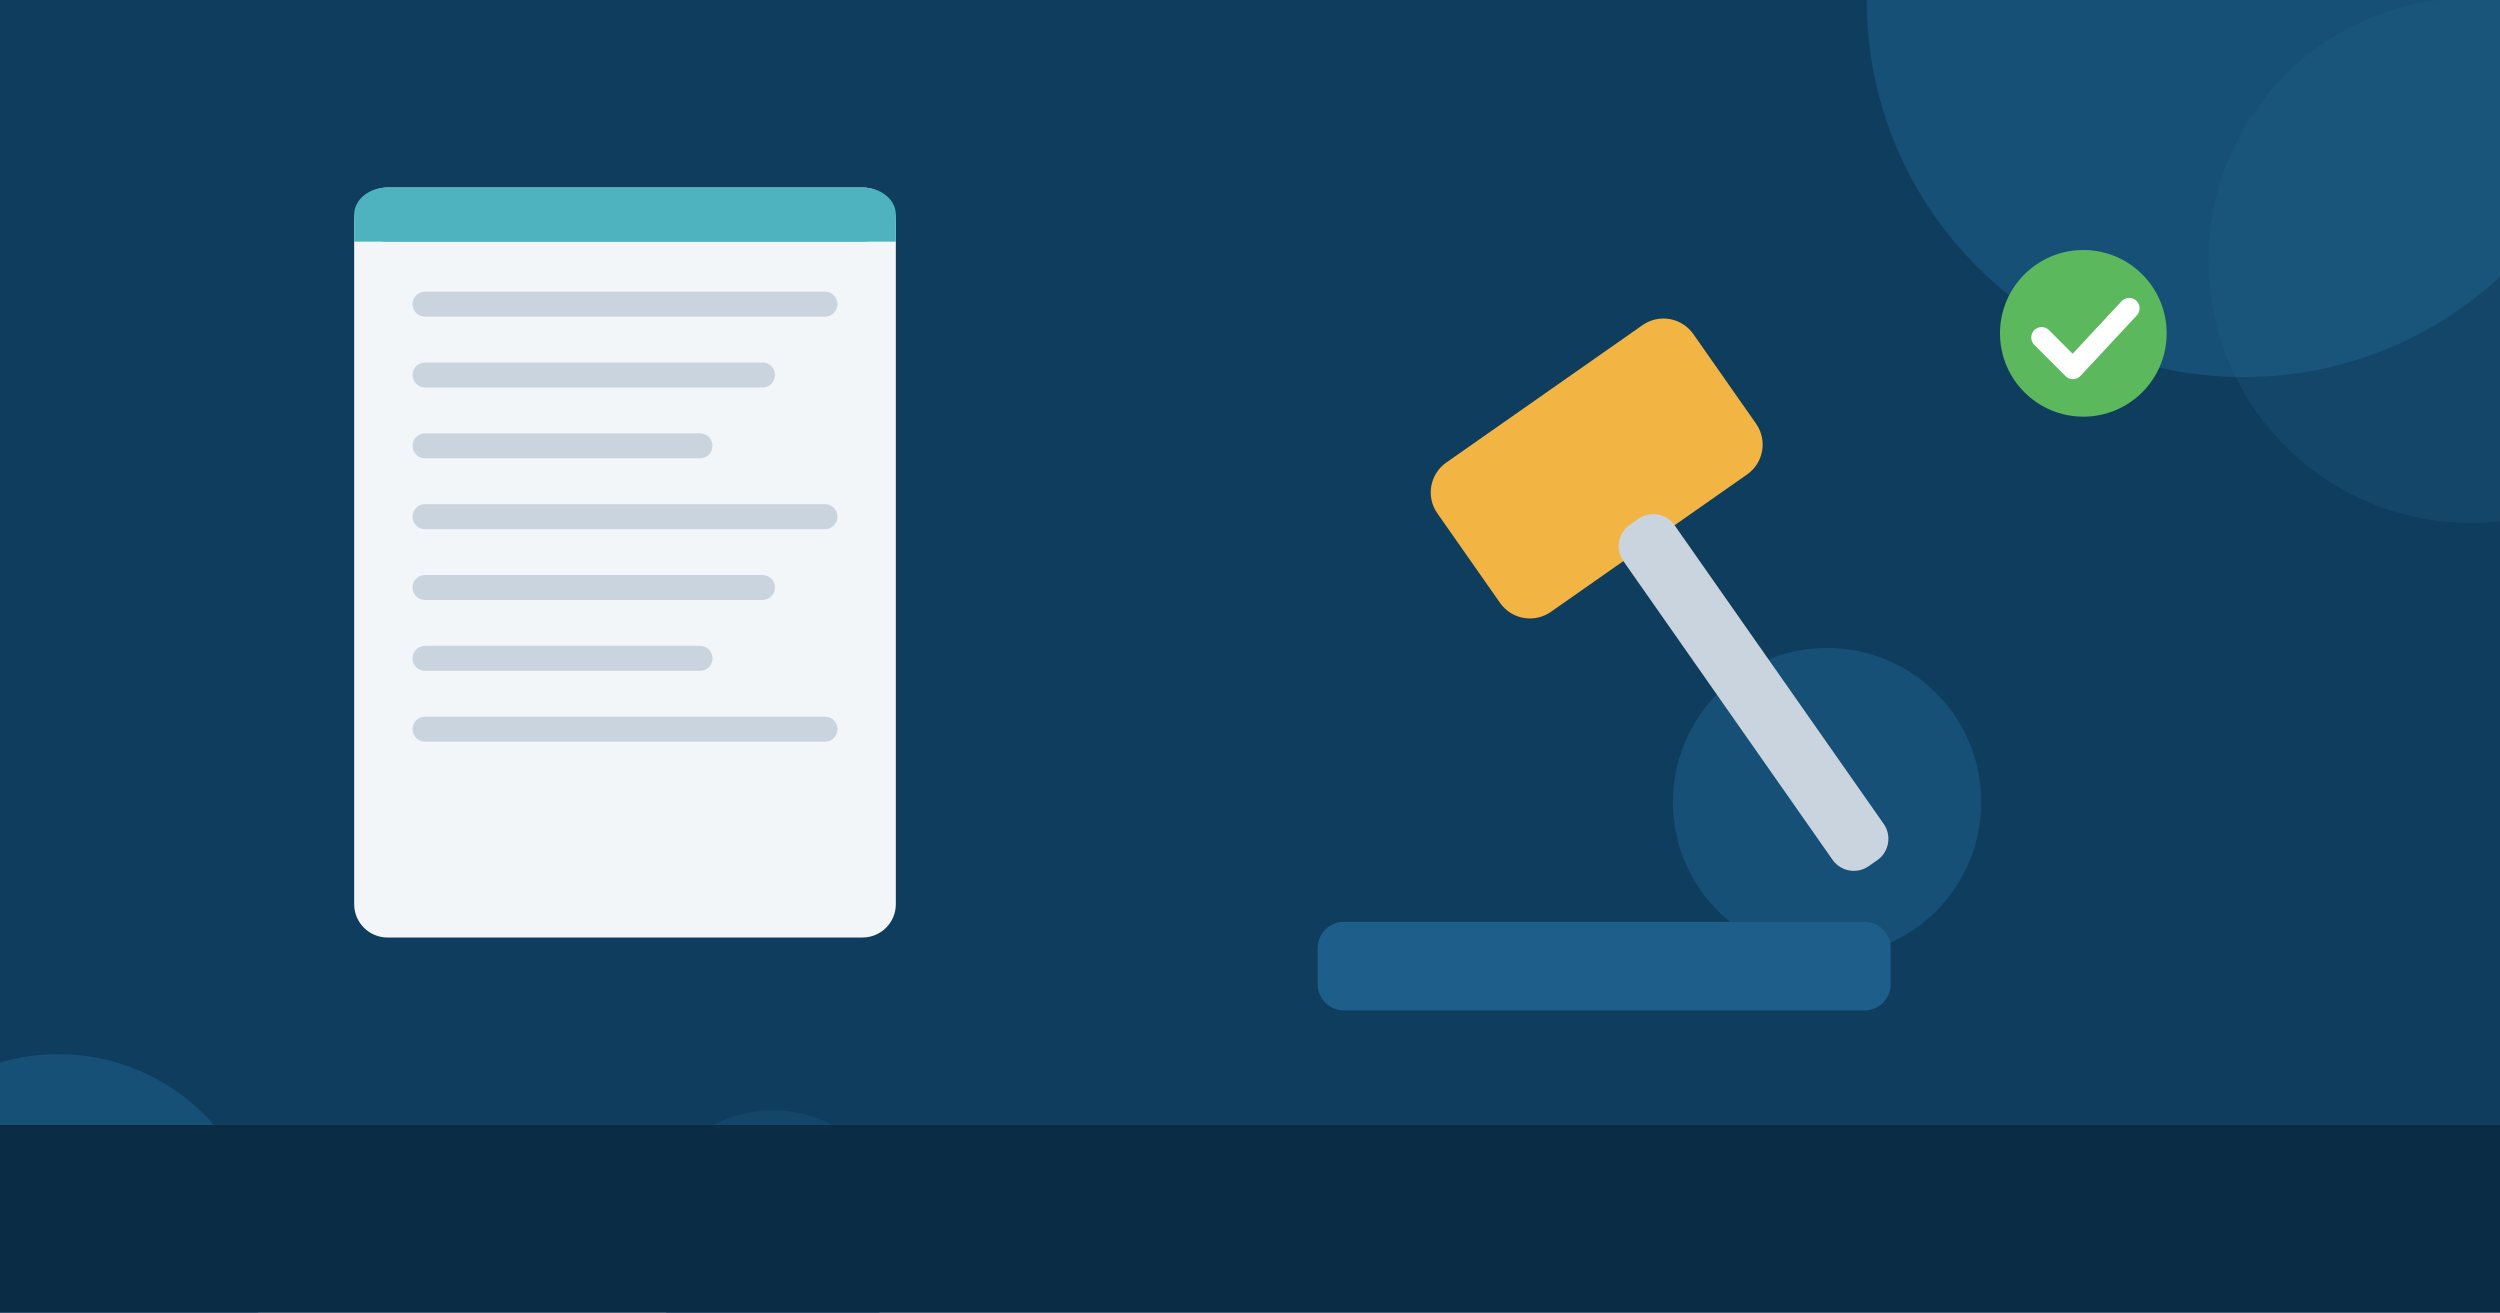
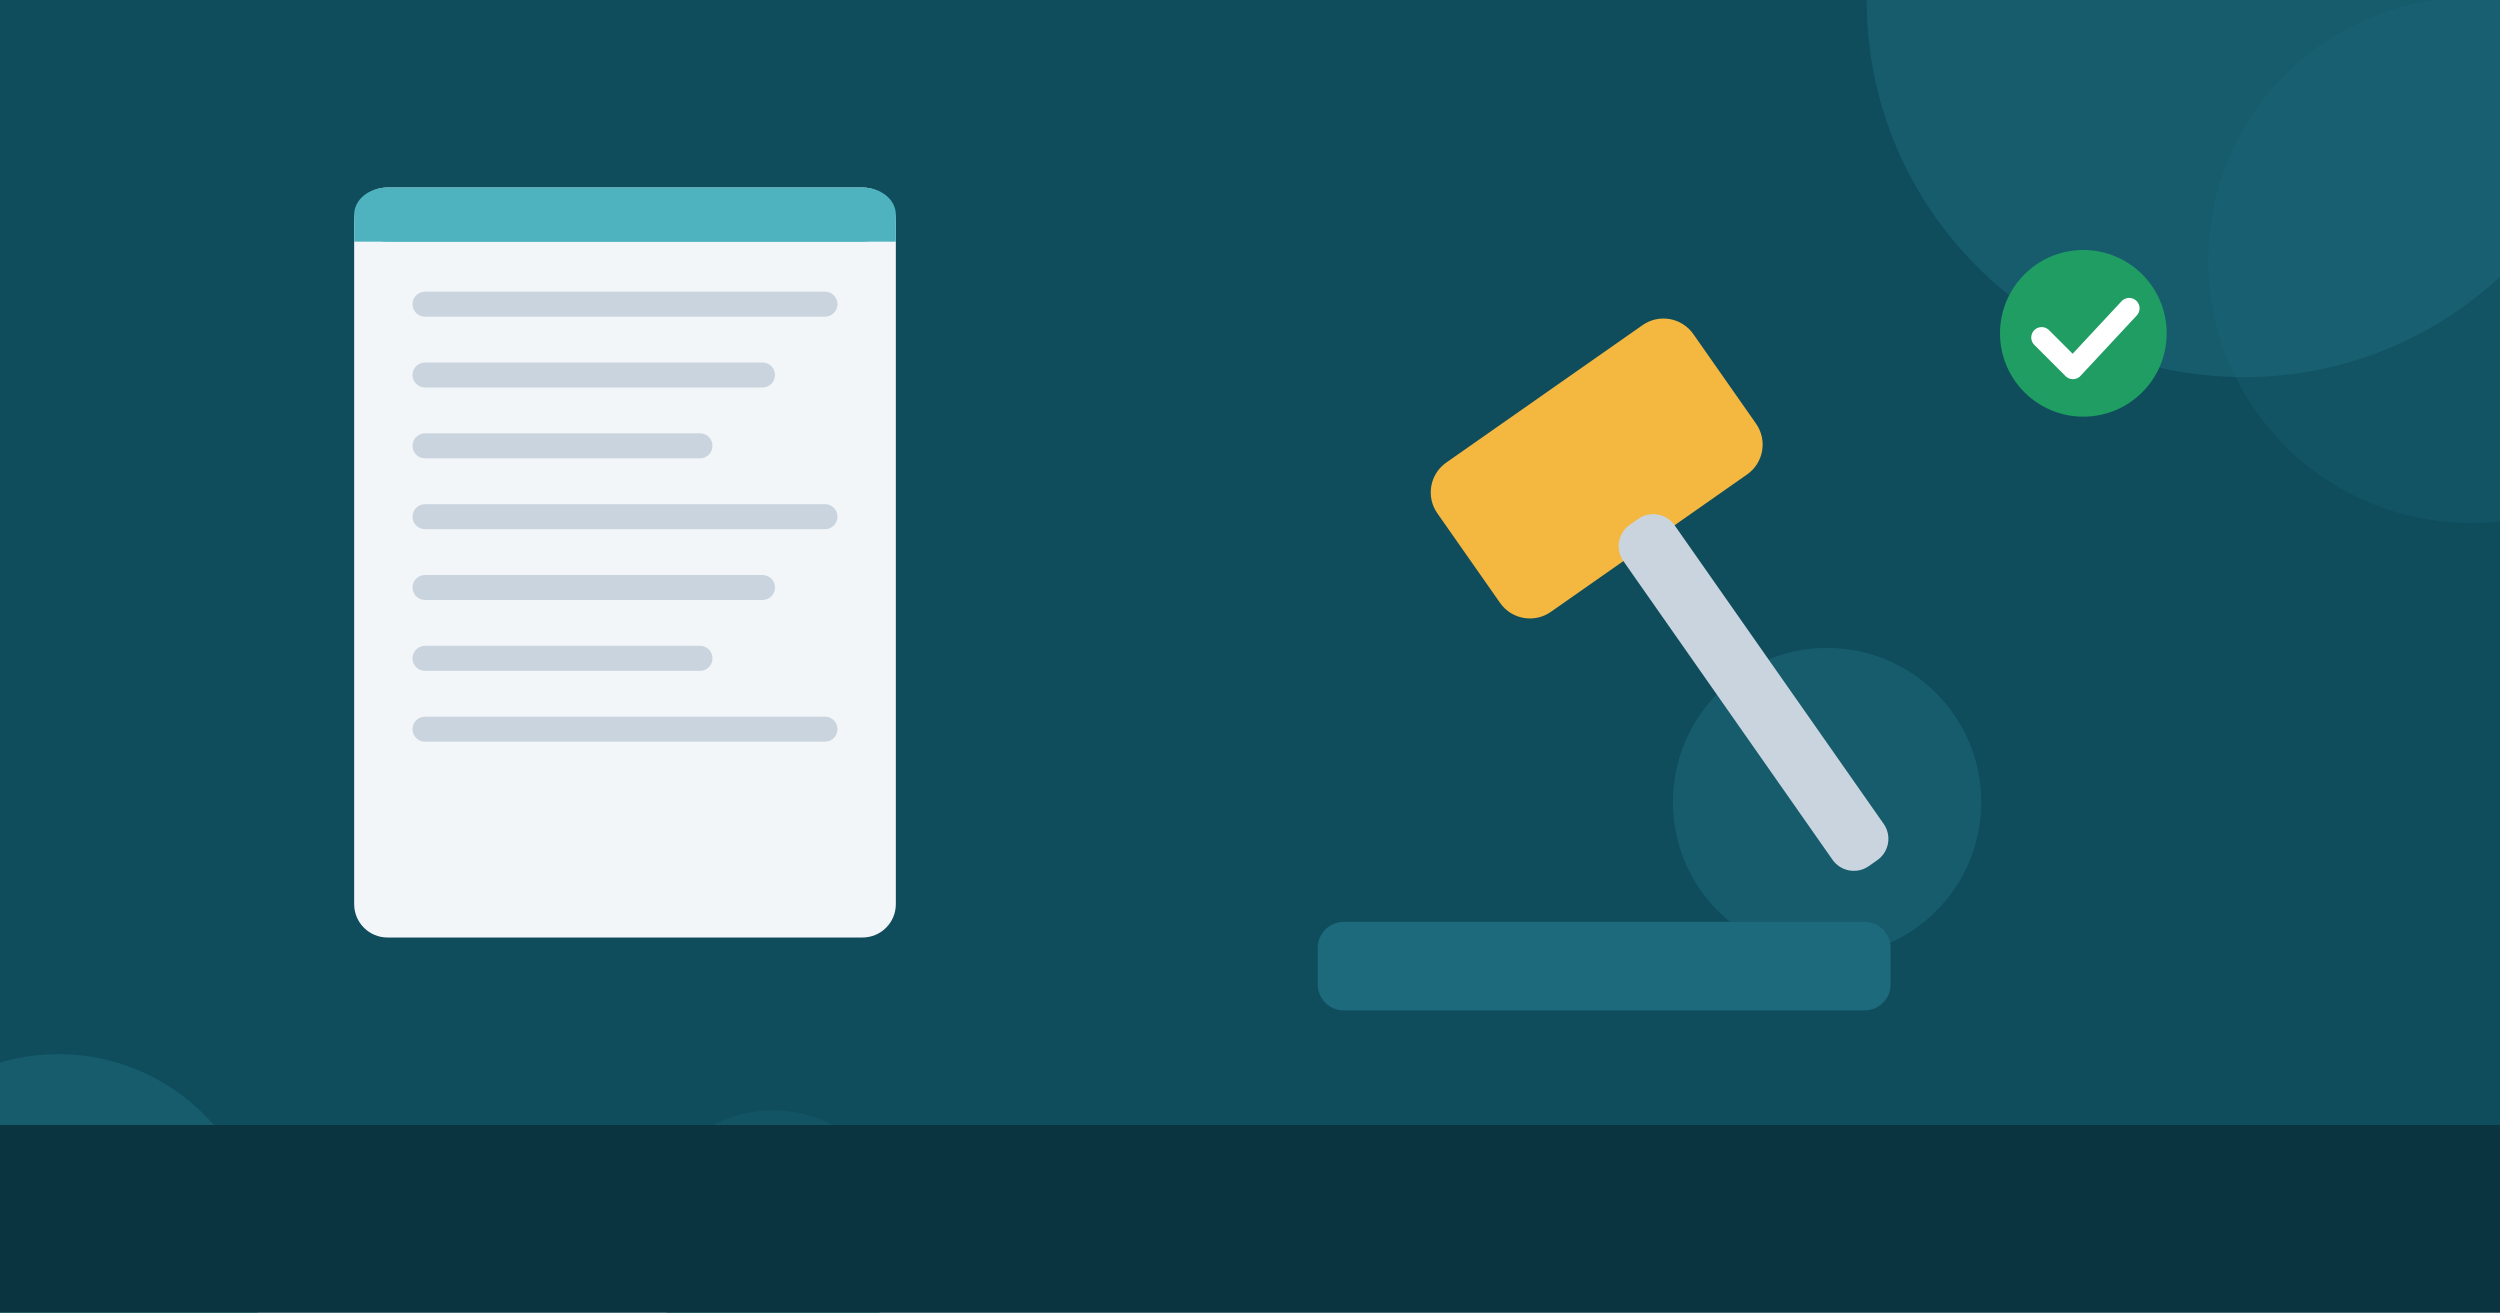
<svg xmlns="http://www.w3.org/2000/svg" width="1200" height="630" viewBox="0 0 1200 630">
-   <rect x="0" y="0" width="1200" height="630" rx="0" fill="#0f3d5e" />
-   <circle cx="28" cy="605" r="99" fill="#1d5f8a" opacity="0.55" />
-   <circle cx="371" cy="595" r="62" fill="#164d73" opacity="0.55" />
-   <circle cx="877" cy="385" r="74" fill="#1d5f8a" opacity="0.55" />
-   <circle cx="1186" cy="125" r="126" fill="#164d73" opacity="0.55" />
-   <circle cx="1077" cy="0" r="181" fill="#1d5f8a" opacity="0.55" />
-   <rect x="0" y="540" width="1200" height="90" rx="0" fill="#0a2c45" />
+   <rect x="0" y="0" width="1200" height="630" rx="0" fill="#0f4c5c" />
+   <circle cx="28" cy="605" r="99" fill="#1c6a7c" opacity="0.55" />
+   <circle cx="371" cy="595" r="62" fill="#155b6c" opacity="0.55" />
+   <circle cx="877" cy="385" r="74" fill="#1c6a7c" opacity="0.55" />
+   <circle cx="1186" cy="125" r="126" fill="#155b6c" opacity="0.55" />
+   <circle cx="1077" cy="0" r="181" fill="#1c6a7c" opacity="0.55" />
+   <rect x="0" y="540" width="1200" height="90" rx="0" fill="#0a3540" />
  <rect x="170" y="90" width="260" height="360" rx="16" fill="#f3f6f9" />
  <rect x="170" y="90" width="260" height="26" rx="16" fill="#4fb3bf" />
  <rect x="170" y="104" width="260" height="12" rx="0" fill="#4fb3bf" />
  <rect x="198" y="140" width="204" height="12" rx="6" fill="#c9d4de" />
  <rect x="198" y="174" width="174" height="12" rx="6" fill="#c9d4de" />
  <rect x="198" y="208" width="144" height="12" rx="6" fill="#c9d4de" />
  <rect x="198" y="242" width="204" height="12" rx="6" fill="#c9d4de" />
  <rect x="198" y="276" width="174" height="12" rx="6" fill="#c9d4de" />
  <rect x="198" y="310" width="144" height="12" rx="6" fill="#c9d4de" />
  <rect x="198" y="344" width="204" height="12" rx="6" fill="#c9d4de" />
  <g transform="translate(620 130) scale(1.25)">
    <g transform="rotate(-35 120 80)">
-       <rect x="60" y="40" width="120" height="70" rx="14" fill="#f2b544" />
+       <rect x="60" y="40" width="120" height="70" rx="14" fill="#f4b740" />
      <rect x="108" y="100" width="24" height="160" rx="10" fill="#c9d4de" />
    </g>
-     <rect x="10" y="250" width="220" height="34" rx="10" fill="#1d5f8a" />
+     <rect x="10" y="250" width="220" height="34" rx="10" fill="#1c6a7c" />
  </g>
  <g transform="translate(960 120) scale(1)">
-     <circle cx="40" cy="40" r="40" fill="#5cb85c" />
+     <circle cx="40" cy="40" r="40" fill="#1f9d63" />
    <path d="M20 42 L35 57 L62 28" fill="none" stroke="#ffffff" stroke-width="10" stroke-linecap="round" stroke-linejoin="round" />
  </g>
</svg>
